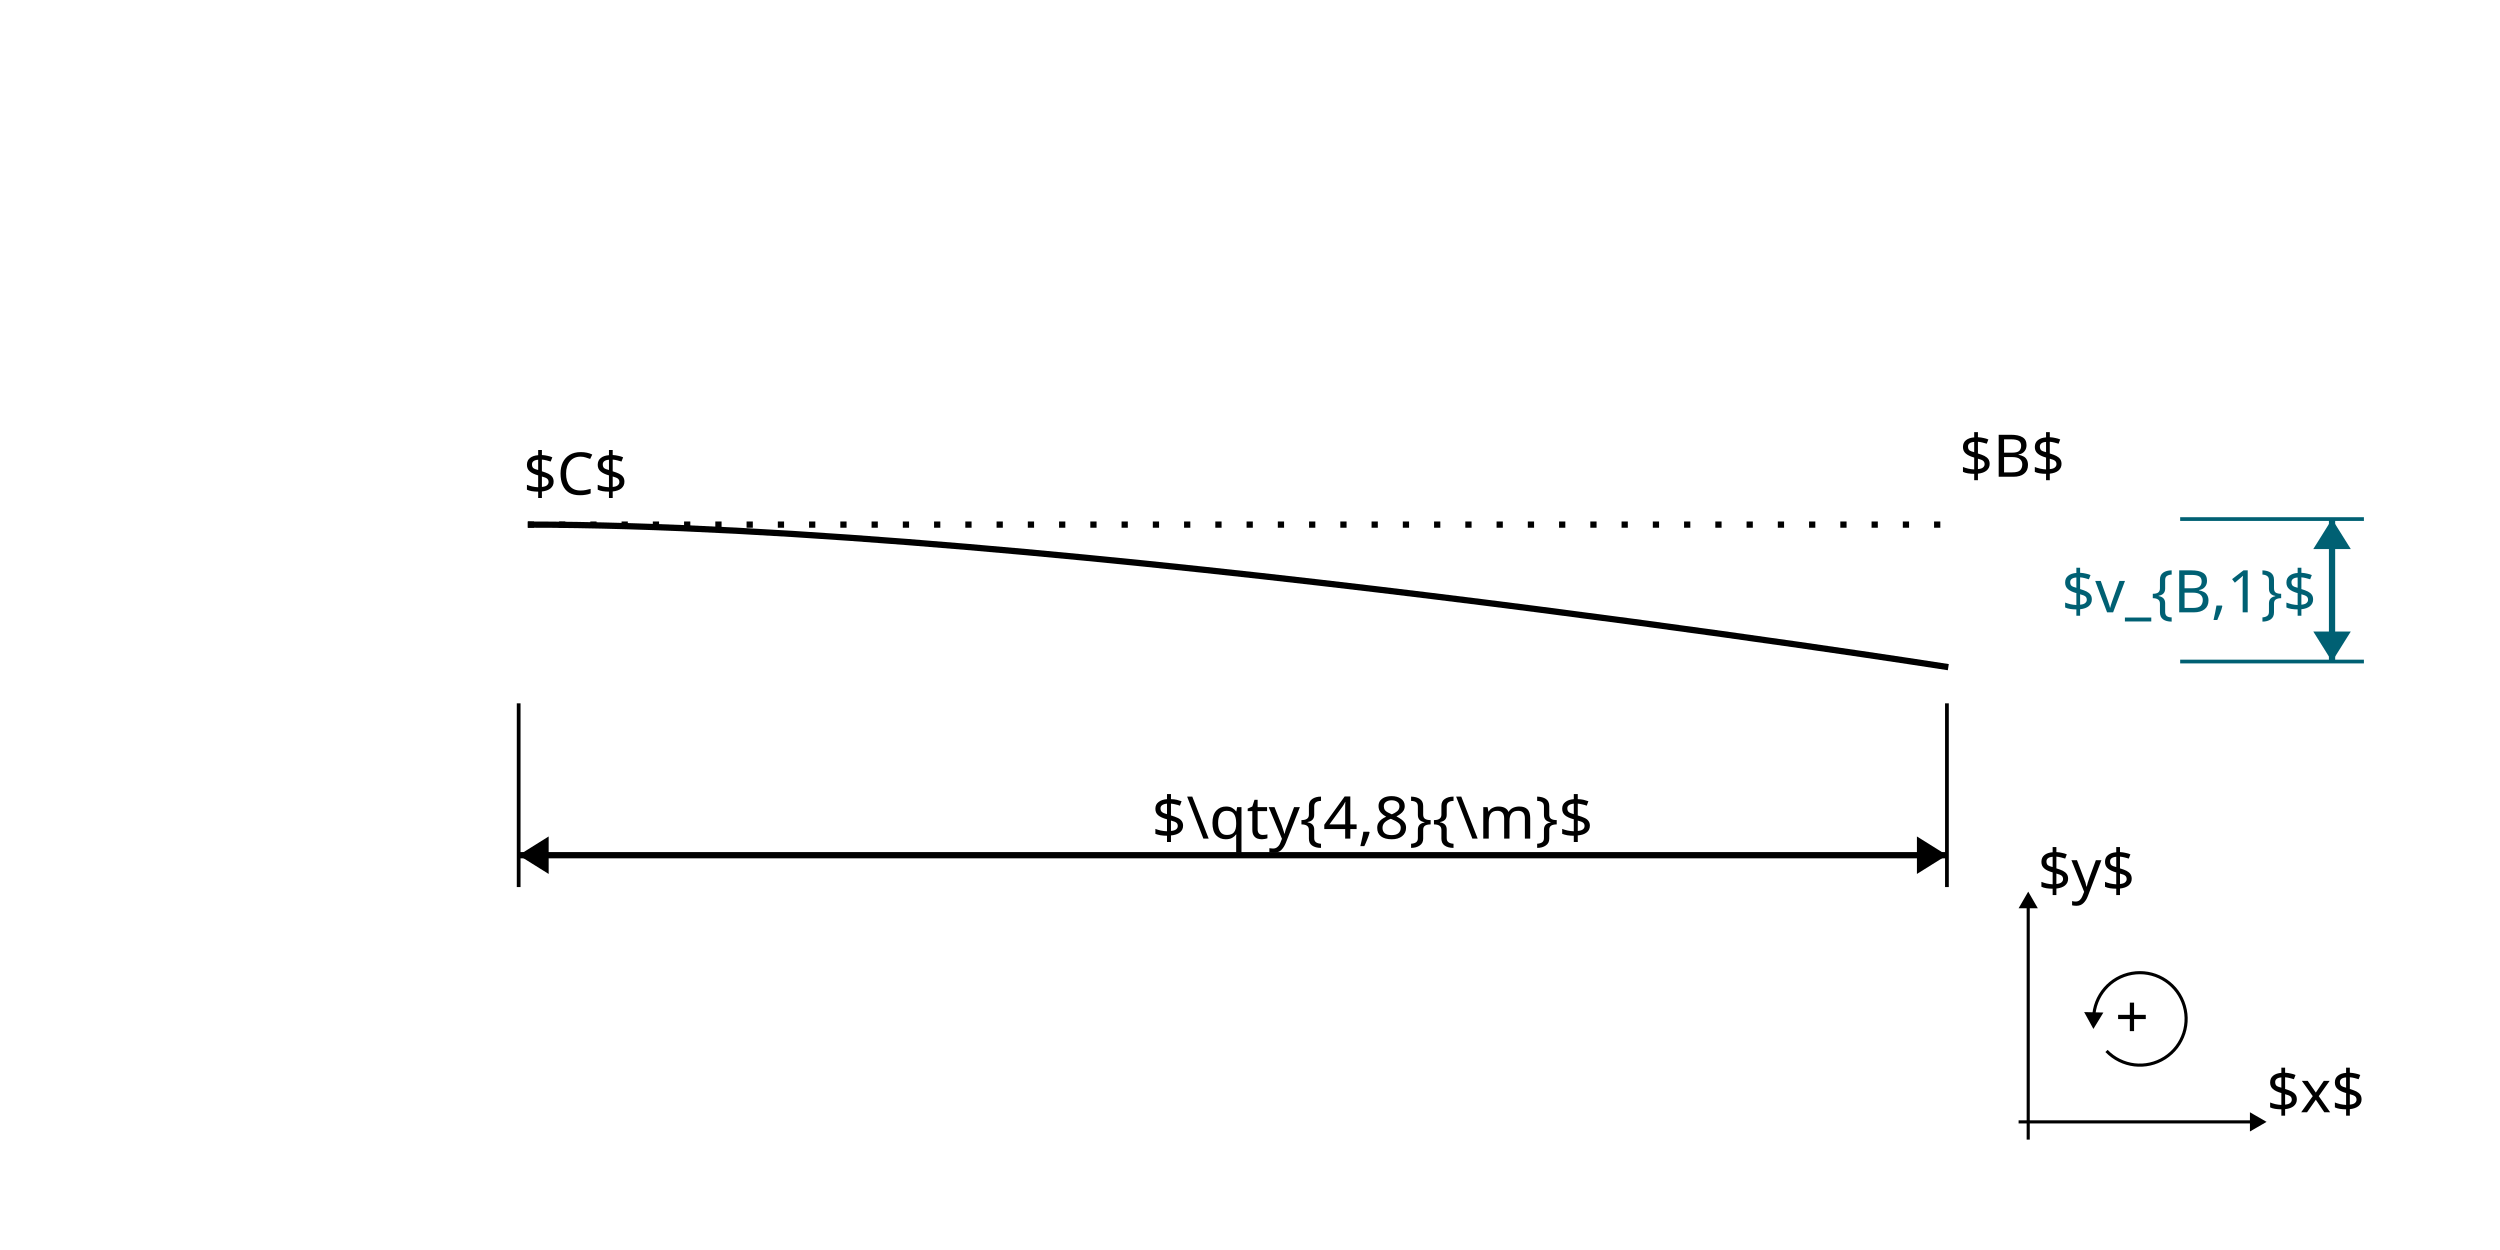
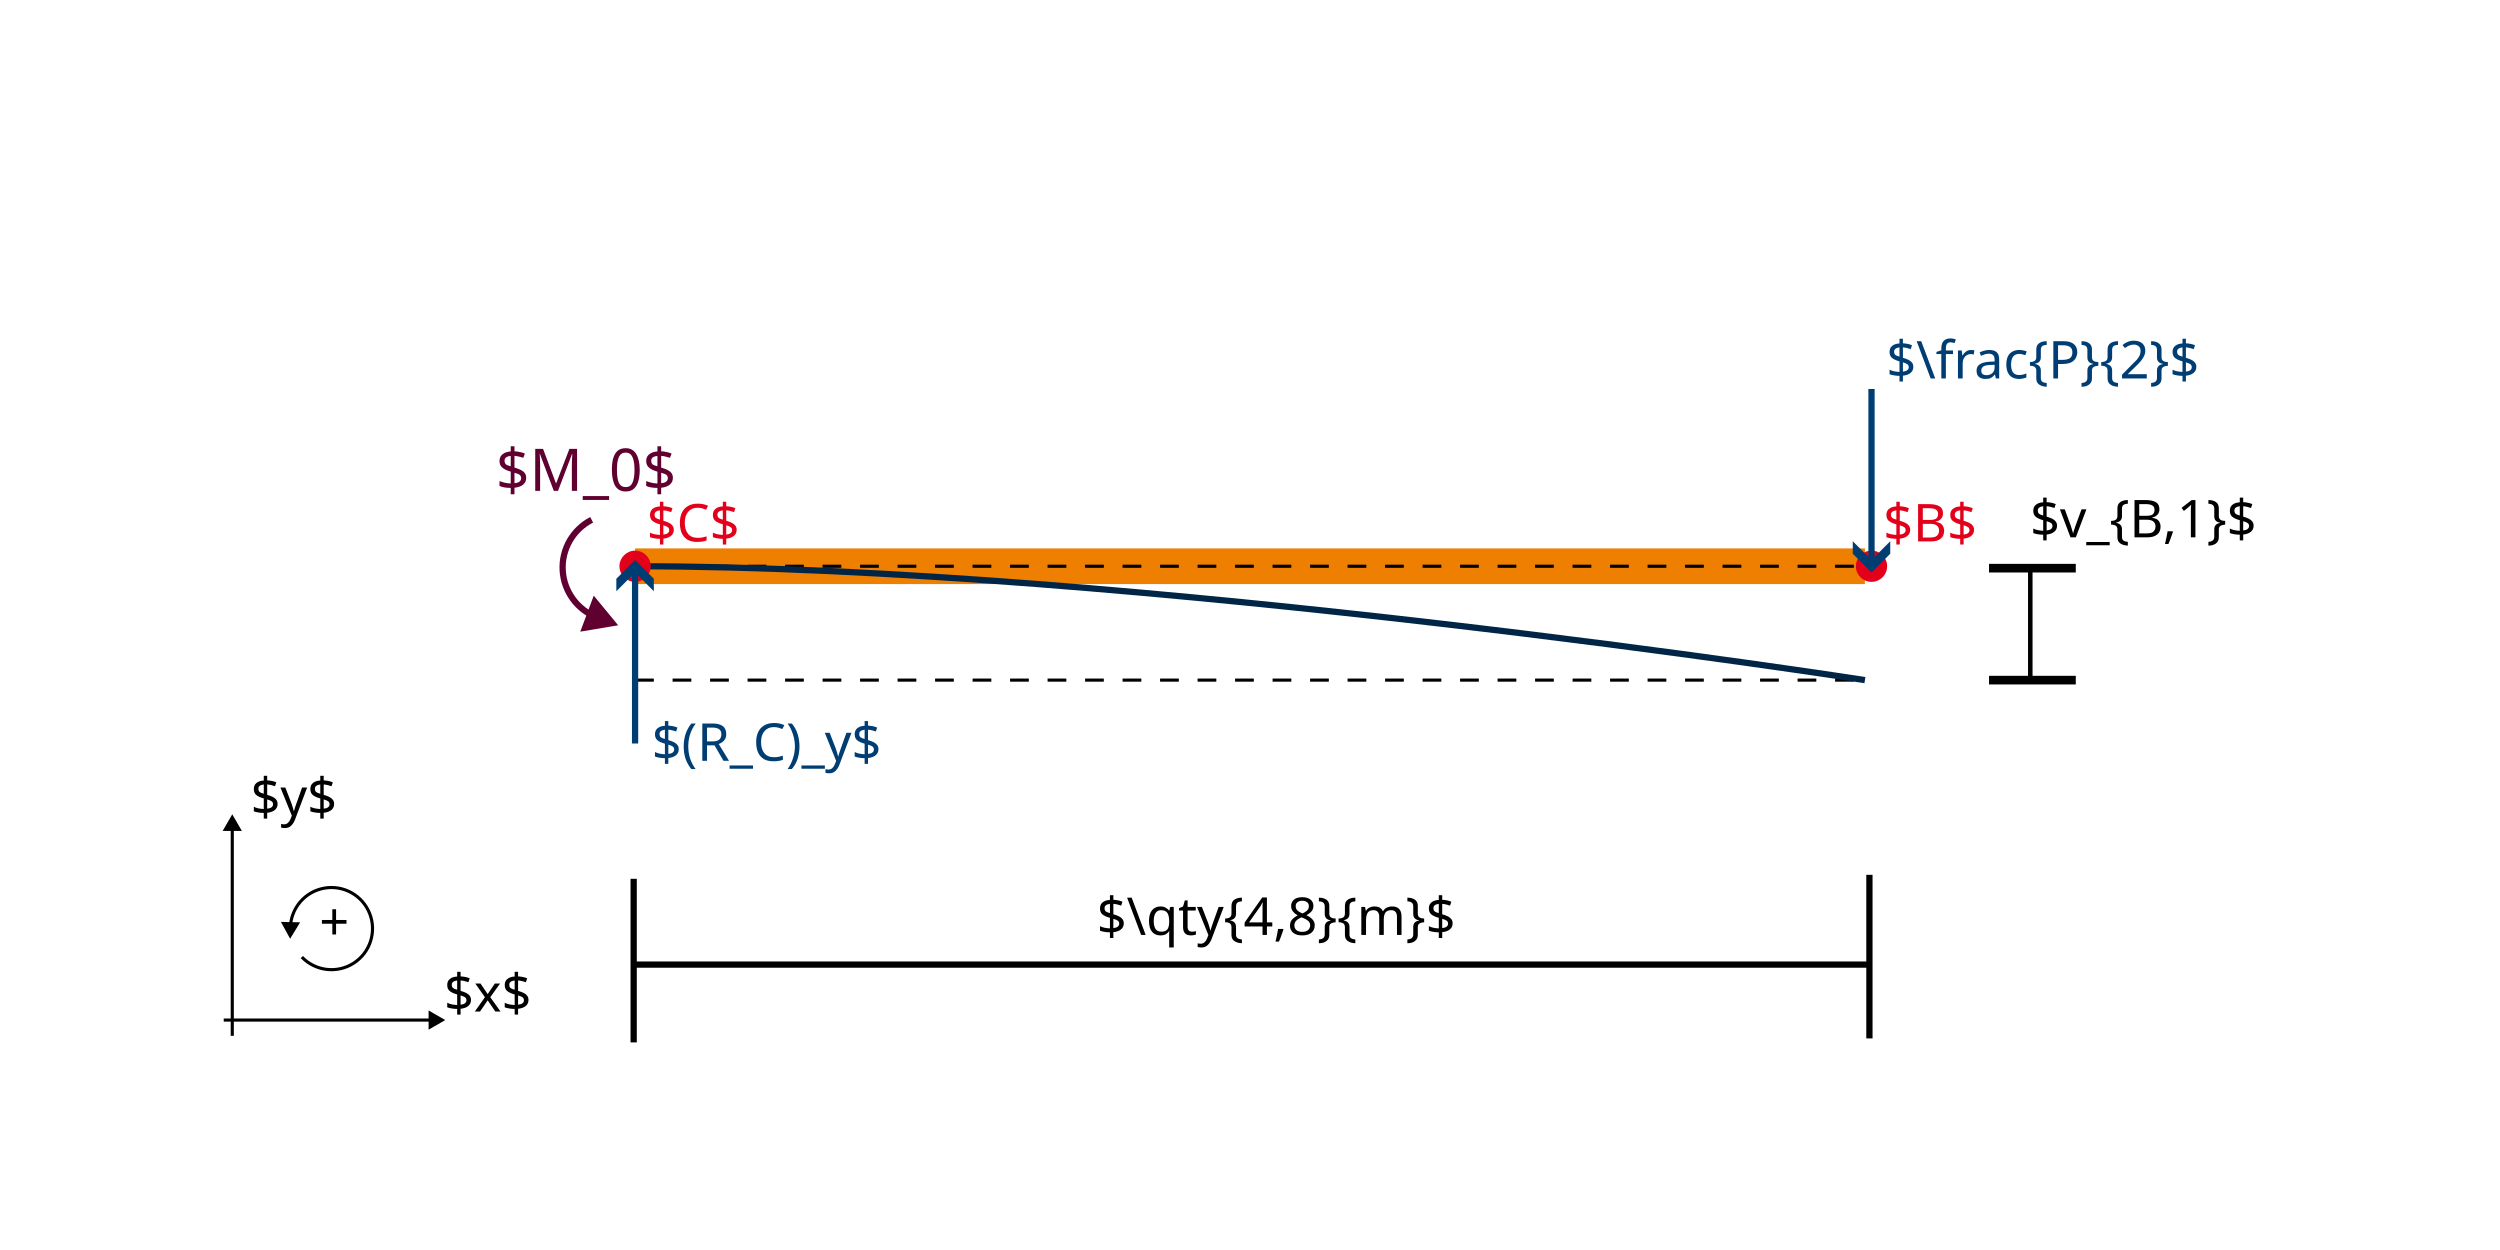
<svg xmlns="http://www.w3.org/2000/svg" xmlns:xlink="http://www.w3.org/1999/xlink" width="240mm" height="120mm" viewBox="0 0 240 120" version="1.1" id="svg8" xml:space="preserve">
  <defs id="defs2">
-     <marker orient="auto" refY="0" refX="0" id="DistanceEnd" style="overflow:visible" markerWidth="1" markerHeight="1" viewBox="0 0 1 1" preserveAspectRatio="xMidYMid">
-       <g transform="scale(0.6)" id="g16">
-         <path d="m 0,-40 v 0" id="path14" />
-         <path d="M 0,0 -8,5 V -5 Z" style="fill:context-stroke;fill-rule:evenodd;stroke:none" id="path15" />
-         <path d="M 0,-8 V 40" style="fill:none;stroke:context-stroke;stroke-width:1;stroke-linecap:square" id="path16" />
-       </g>
-     </marker>
-     <marker orient="auto" refY="0" refX="0" id="DistanceStart" style="overflow:visible" markerWidth="1" markerHeight="1" viewBox="0 0 1 1" preserveAspectRatio="xMidYMid">
-       <g transform="scale(0.6)" id="g13">
-         <path d="m 0,-40 v 0" id="path11" />
-         <path d="M 0,0 8,5 V -5 Z" style="fill:context-stroke;fill-rule:evenodd;stroke:none" id="path12" />
-         <path d="M 0,-8 V 40" style="fill:none;stroke:context-stroke;stroke-width:1;stroke-linecap:square" id="path13" />
-       </g>
-     </marker>
    <linearGradient id="linearGradient8">
      <stop style="stop-color:#000000;stop-opacity:1;" offset="0" id="stop8" />
      <stop style="stop-color:#000000;stop-opacity:0;" offset="1" id="stop9" />
    </linearGradient>
+     <linearGradient xlink:href="#linearGradient8" id="linearGradient9" x1="212.003" y1="264.512" x2="215.464" y2="264.512" gradientUnits="userSpaceOnUse" />
    <marker style="overflow:visible" id="Triangle" refX="0" refY="0" orient="auto-start-reverse" markerWidth="1" markerHeight="1" viewBox="0 0 1 1" preserveAspectRatio="xMidYMid">
      <path transform="scale(0.5)" style="fill:context-stroke;fill-rule:evenodd;stroke:context-stroke;stroke-width:1pt" d="M 5.77,0 -2.88,5 V -5 Z" id="path135" />
    </marker>
    <marker style="overflow:visible" id="Triangle-8" refX="0" refY="0" orient="auto-start-reverse" markerWidth="1" markerHeight="1" viewBox="0 0 1 1" preserveAspectRatio="xMidYMid">
      <path transform="scale(0.5)" style="fill:context-stroke;fill-rule:evenodd;stroke:context-stroke;stroke-width:1pt" d="M 5.77,0 -2.88,5 V -5 Z" id="path135-7" />
    </marker>
-     <linearGradient xlink:href="#linearGradient8" id="linearGradient9" x1="212.003" y1="264.512" x2="215.464" y2="264.512" gradientUnits="userSpaceOnUse" />
-     <marker orient="auto" refY="0" refX="0" id="DistanceStart-7-5-4" style="overflow:visible" markerWidth="1" markerHeight="1" viewBox="0 0 1 1" preserveAspectRatio="xMidYMid">
-       <g transform="scale(0.6)" id="g13-0-2-5">
-         <path d="m 0,-40 v 0" id="path11-0-2-9" />
-         <path d="M 0,0 8,5 V -5 Z" style="fill:context-stroke;fill-rule:evenodd;stroke:none" id="path12-1-7-7" />
-         <path d="M 0,-8 V 40" style="fill:none;stroke:context-stroke;stroke-width:1;stroke-linecap:square" id="path13-0-1-5" />
-       </g>
+     <marker style="overflow:visible" id="Dot-1" refX="0" refY="0" orient="auto" markerWidth="1" markerHeight="1" viewBox="0 0 1 1" preserveAspectRatio="xMidYMid">
+       <path transform="scale(0.5)" style="fill:context-stroke;fill-rule:evenodd;stroke:none" d="M 5,0 C 5,2.76 2.76,5 0,5 -2.76,5 -5,2.76 -5,0 c 0,-2.76 2.3,-5 5,-5 2.76,0 5,2.24 5,5 z" id="path17-9" />
    </marker>
-     <marker orient="auto" refY="0" refX="0" id="DistanceEnd-3-5-3" style="overflow:visible" markerWidth="1" markerHeight="1" viewBox="0 0 1 1" preserveAspectRatio="xMidYMid">
-       <g transform="scale(0.6)" id="g16-0-2-9">
-         <path d="m 0,-40 v 0" id="path14-0-1-0" />
-         <path d="M 0,0 -8,5 V -5 Z" style="fill:context-stroke;fill-rule:evenodd;stroke:none" id="path15-3-1-5" />
-         <path d="M 0,-8 V 40" style="fill:none;stroke:context-stroke;stroke-width:1;stroke-linecap:square" id="path16-8-0-5" />
-       </g>
+     <marker style="overflow:visible" id="Dot-1-1" refX="0" refY="0" orient="auto" markerWidth="1" markerHeight="1" viewBox="0 0 1 1" preserveAspectRatio="xMidYMid">
+       <path transform="scale(0.5)" style="fill:context-stroke;fill-rule:evenodd;stroke:none" d="M 5,0 C 5,2.76 2.76,5 0,5 -2.76,5 -5,2.76 -5,0 c 0,-2.76 2.3,-5 5,-5 2.76,0 5,2.24 5,5 z" id="path17-9-9" />
+     </marker>
+     <marker style="overflow:visible" id="ArrowWideHeavy" refX="0" refY="0" orient="auto-start-reverse" markerWidth="1" markerHeight="1" viewBox="0 0 1 1" preserveAspectRatio="xMidYMid">
+       <path style="fill:context-stroke;fill-rule:evenodd;stroke:none" d="m 1,0 -3,3 h -2 l 3,-3 -3,-3 h 2 z" id="path3" />
+     </marker>
+     <marker style="overflow:visible" id="Triangle-6" refX="0" refY="0" orient="auto-start-reverse" markerWidth="1" markerHeight="1" viewBox="0 0 1 1" preserveAspectRatio="xMidYMid">
+       <path transform="scale(0.5)" style="fill:context-stroke;fill-rule:evenodd;stroke:context-stroke;stroke-width:1pt" d="M 5.77,0 -2.88,5 V -5 Z" id="path135-1" />
+     </marker>
+     <marker style="overflow:visible" id="ArrowWideHeavy-0" refX="0" refY="0" orient="auto-start-reverse" markerWidth="1" markerHeight="1" viewBox="0 0 1 1" preserveAspectRatio="xMidYMid">
+       <path style="fill:context-stroke;fill-rule:evenodd;stroke:none" d="m 1,0 -3,3 h -2 l 3,-3 -3,-3 h 2 z" id="path3-8" />
    </marker>
  </defs>
  <g id="layer1" transform="translate(0,-177)">
    <g id="layer1-7" transform="translate(3.522686,-140.4576)">
-       <text xml:space="preserve" style="font-size:5.644px;font-family:'Noto Sans Inscriptional Parthian';-inkscape-font-specification:'Noto Sans Inscriptional Parthian';text-align:start;writing-mode:lr-tb;direction:ltr;text-anchor:start;fill:#000000;fill-opacity:1;stroke:none;stroke-width:0.6;stroke-miterlimit:35.2;stroke-dasharray:none;stroke-dashoffset:0;stroke-opacity:1" x="214.068" y="424.235" id="text6-5-6">
-         <tspan id="tspan6-0-03" style="fill:#000000;fill-opacity:1;stroke:none;stroke-width:0.6;stroke-dasharray:none" x="214.068" y="424.235">$x$</tspan>
+       <rect style="fill:#ee7f00;fill-opacity:1;stroke:none;stroke-width:0.6;stroke-miterlimit:35.2;stroke-dasharray:none;stroke-dashoffset:0;stroke-opacity:1" id="rect13" width="118.064" height="3.423" x="57.445" y="370.105" />
+       <g id="g18" transform="translate(-136.9865,123.2292)">
+         <text xml:space="preserve" style="font-size:5.014px;font-family:'Noto Sans Inscriptional Parthian';-inkscape-font-specification:'Noto Sans Inscriptional Parthian';text-align:start;writing-mode:lr-tb;direction:ltr;text-anchor:start;fill:#000000;fill-opacity:1;stroke:none;stroke-width:0.6;stroke-miterlimit:35.2;stroke-dasharray:none;stroke-dashoffset:0;stroke-opacity:1" x="176.087" y="291.335" id="text6-5-6">
+           <tspan id="tspan6-0-03" style="fill:#000000;fill-opacity:1;stroke:none;stroke-width:0.6;stroke-dasharray:none" x="176.087" y="291.335">$x$</tspan>
+         </text>
+         <text xml:space="preserve" style="font-size:5.014px;font-family:'Noto Sans Inscriptional Parthian';-inkscape-font-specification:'Noto Sans Inscriptional Parthian';text-align:start;writing-mode:lr-tb;direction:ltr;text-anchor:start;fill:#000000;fill-opacity:1;stroke:none;stroke-width:0.6;stroke-miterlimit:35.2;stroke-dasharray:none;stroke-dashoffset:0;stroke-opacity:1" x="157.521" y="272.521" id="text6-5-6-5">
+           <tspan id="tspan6-0-03-9" style="fill:#000000;fill-opacity:1;stroke:none;stroke-width:0.6;stroke-dasharray:none" x="157.521" y="272.521">$y$</tspan>
+         </text>
+         <path style="fill:#000000;fill-opacity:1;stroke:#000000;stroke-width:0.3;stroke-miterlimit:35.2;stroke-dasharray:none;stroke-dashoffset:0;stroke-opacity:1;marker-end:url(#Triangle)" d="M 155.761,293.667 V 273.467" id="path10" />
+         <path style="fill:#000000;fill-opacity:1;stroke:#000000;stroke-width:0.3;stroke-miterlimit:35.2;stroke-dasharray:none;stroke-dashoffset:0;stroke-opacity:1;marker-end:url(#Triangle-8)" d="m 154.941,292.155 h 20.2" id="path7-0" />
+         <path style="fill:none;fill-opacity:1;stroke:#000000;stroke-width:0.3;stroke-miterlimit:35.2;stroke-dasharray:none;stroke-dashoffset:0;stroke-opacity:1;marker-start:url(#Triangle)" id="path11" d="m 161.341,283.283 a 3.944,3.944 0 0 1 3.26,-3.793 3.944,3.944 0 0 1 4.358,2.454 3.944,3.944 0 0 1 -1.553,4.754 3.944,3.944 0 0 1 -4.966,-0.592" />
+         <text xml:space="preserve" style="font-size:5.014px;font-family:'Noto Sans Inscriptional Parthian';-inkscape-font-specification:'Noto Sans Inscriptional Parthian';text-align:start;writing-mode:lr-tb;direction:ltr;text-anchor:start;fill:#000000;fill-opacity:1;stroke:none;stroke-width:0.3;stroke-miterlimit:35.2;stroke-dasharray:none;stroke-dashoffset:0;stroke-opacity:1" x="164.118" y="284.501" id="text8">
+           <tspan id="tspan8" style="fill:#000000;fill-opacity:1;stroke:none;stroke-width:0.3" x="164.118" y="284.501">+</tspan>
+         </text>
+       </g>
+       <path style="fill-opacity:1;stroke:#000000;stroke-width:0.6;stroke-miterlimit:35.2;stroke-dasharray:none;stroke-opacity:1" d="m 57.31,401.823 v 8.236 7.469" id="path12" />
+       <path style="fill-opacity:1;stroke:#000000;stroke-width:0.6;stroke-miterlimit:35.2;stroke-dasharray:none;stroke-opacity:1" d="m 175.942,401.44 v 8.236 7.469" id="path4-6" />
+       <text xml:space="preserve" style="font-size:5.014px;font-family:'Noto Sans Inscriptional Parthian';-inkscape-font-specification:'Noto Sans Inscriptional Parthian';text-align:start;writing-mode:lr-tb;direction:ltr;text-anchor:start;fill:#000000;fill-opacity:1;stroke:none;stroke-width:0.6;stroke-miterlimit:35.2;stroke-dasharray:none;stroke-opacity:1" x="101.764" y="407.212" id="text4-8-3-0-7">
+         <tspan id="tspan4-2-5-2-3" style="fill:#000000;fill-opacity:1;stroke:none;stroke-width:0.6" x="101.764" y="407.212">$\qty{4,8}{m}$</tspan>
      </text>
-       <text xml:space="preserve" style="font-size:5.644px;font-family:'Noto Sans Inscriptional Parthian';-inkscape-font-specification:'Noto Sans Inscriptional Parthian';text-align:start;writing-mode:lr-tb;direction:ltr;text-anchor:start;fill:#000000;fill-opacity:1;stroke:none;stroke-width:0.6;stroke-miterlimit:35.2;stroke-dasharray:none;stroke-dashoffset:0;stroke-opacity:1" x="192.109" y="403.055" id="text6-5-6-5">
-         <tspan id="tspan6-0-03-9" style="fill:#000000;fill-opacity:1;stroke:none;stroke-width:0.6;stroke-dasharray:none" x="192.109" y="403.055">$y$</tspan>
+       <path style="fill:#000000;fill-opacity:1;stroke:#000000;stroke-width:0.3;stroke-miterlimit:35.2;stroke-dasharray:1.8, 1.8;stroke-dashoffset:0;stroke-opacity:1" d="M 57.445,371.817 H 175.509" id="path13" />
+       <path style="fill:#000000;fill-opacity:1;stroke:#000000;stroke-width:0.3;stroke-miterlimit:35.2;stroke-dasharray:1.8, 1.8;stroke-dashoffset:0;stroke-opacity:1" d="M 57.445,382.749 H 175.509" id="path9-9" />
+       <g id="g10" transform="matrix(0.8883173,0,0,1.692616,170.5597,-12.34216)" style="stroke-width:0.816">
+         <path style="fill-opacity:1;stroke:#000000;stroke-width:0.489;stroke-miterlimit:35.2;stroke-dasharray:none;stroke-opacity:1" d="M 28.36,227.071 H 23.443 18.984" id="path4-61-7" />
+         <path style="fill-opacity:1;stroke:#000000;stroke-width:0.489;stroke-miterlimit:35.2;stroke-dasharray:none;stroke-opacity:1" d="M 28.36,233.421 H 23.443 18.984" id="path4-61-7-2" />
+         <path style="fill:#000000;fill-opacity:1;stroke:#000000;stroke-width:0.489;stroke-miterlimit:35.2;stroke-dasharray:none;stroke-dashoffset:0;stroke-opacity:1" d="m 23.443,227.071 v 6.35" id="path14" />
+       </g>
+       <text xml:space="preserve" style="font-size:5.014px;font-family:'Noto Sans Inscriptional Parthian';-inkscape-font-specification:'Noto Sans Inscriptional Parthian';text-align:start;writing-mode:lr-tb;direction:ltr;text-anchor:start;fill:#000000;fill-opacity:1;stroke:none;stroke-width:0.6;stroke-miterlimit:35.2;stroke-dasharray:none;stroke-dashoffset:0;stroke-opacity:1" x="191.359" y="369.04" id="text10">
+         <tspan id="tspan10" style="stroke:none;stroke-width:0.6" x="191.359" y="369.04">$v_{B,1}$</tspan>
      </text>
-       <path style="fill:#000000;fill-opacity:1;stroke:#000000;stroke-width:0.6;stroke-miterlimit:35.2;stroke-dasharray:none;stroke-dashoffset:0;stroke-opacity:1;marker-start:url(#DistanceStart-7-5-4);marker-end:url(#DistanceEnd-3-5-3)" d="M 183.382,399.557 H 46.269" id="path6-6-8-3" />
-       <text xml:space="preserve" style="font-size:5.749px;font-family:'Noto Sans Inscriptional Parthian';-inkscape-font-specification:'Noto Sans Inscriptional Parthian';text-align:start;writing-mode:lr-tb;direction:ltr;text-anchor:start;fill:#000000;fill-opacity:1;stroke:none;stroke-width:0.6;stroke-miterlimit:35.2;stroke-dasharray:none;stroke-dashoffset:0;stroke-opacity:1" x="105.073" y="405.37" id="text7-4-7-2" transform="scale(1.018598,0.9817419)">
-         <tspan id="tspan7-0-6-6" style="stroke:none;stroke-width:0.6" x="105.073" y="405.37">$\qty{4,8}{\m}$</tspan>
+       <path style="fill:#8bad3f;fill-opacity:1;stroke:#000000;stroke-width:0.6;stroke-miterlimit:35.2;stroke-dasharray:none;stroke-dashoffset:0;stroke-opacity:1" d="M 57.31,410.059 H 175.942" id="path15" />
+       <path style="fill:none;stroke:#002546;stroke-width:0.6;stroke-miterlimit:35.2" d="m 57.445,371.817 c 47.818,0 118.064,10.932 118.064,10.932" id="path1" />
+       <text xml:space="preserve" style="font-size:5.014px;font-family:'Noto Sans Inscriptional Parthian';-inkscape-font-specification:'Noto Sans Inscriptional Parthian';text-align:start;writing-mode:lr-tb;direction:ltr;text-anchor:start;fill:#e2001a;fill-opacity:1;stroke:none;stroke-width:0.6;stroke-miterlimit:35.2;stroke-dasharray:none;stroke-dashoffset:0;stroke-opacity:1" x="177.262" y="369.433" id="text6-5-1-4-9">
+         <tspan id="tspan6-0-0-7-1" style="fill:#e2001a;fill-opacity:1;stroke:none;stroke-width:0.6;stroke-dasharray:none" x="177.262" y="369.433">$B$</tspan>
      </text>
-       <path style="fill:#000000;fill-opacity:1;stroke:#000000;stroke-width:0.3;stroke-miterlimit:35.2;stroke-dasharray:none;stroke-dashoffset:0;stroke-opacity:1;marker-end:url(#Triangle)" d="M 191.186,426.86 V 404.12" id="path7" />
-       <path style="fill:#000000;fill-opacity:1;stroke:#000000;stroke-width:0.3;stroke-miterlimit:35.2;stroke-dasharray:none;stroke-dashoffset:0;stroke-opacity:1;marker-end:url(#Triangle-8)" d="m 190.263,425.158 h 22.74" id="path7-0" />
-       <path style="fill:none;fill-opacity:1;stroke:#000000;stroke-width:0.3;stroke-miterlimit:35.2;stroke-dasharray:none;stroke-dashoffset:0;stroke-opacity:1;marker-start:url(#Triangle)" id="path8" d="m 197.468,415.171 a 4.44,4.44 0 0 1 3.67,-4.27 4.44,4.44 0 0 1 4.906,2.763 4.44,4.44 0 0 1 -1.749,5.352 4.44,4.44 0 0 1 -5.591,-0.666" />
-       <text xml:space="preserve" style="font-size:5.644px;font-family:'Noto Sans Inscriptional Parthian';-inkscape-font-specification:'Noto Sans Inscriptional Parthian';text-align:start;writing-mode:lr-tb;direction:ltr;text-anchor:start;fill:#000000;fill-opacity:1;stroke:none;stroke-width:0.3;stroke-miterlimit:35.2;stroke-dasharray:none;stroke-dashoffset:0;stroke-opacity:1" x="199.536" y="417.07" id="text8">
-         <tspan id="tspan8" style="fill:#000000;fill-opacity:1;stroke:none;stroke-width:0.3" x="199.536" y="417.07">+</tspan>
+       <path style="fill:#00aba4;stroke:#e2001a;stroke-width:0.6;stroke-miterlimit:35.2;stroke-opacity:1;marker-end:url(#Dot-1)" d="m 174.877,371.817 h 1.265" id="path1-0" />
+       <text xml:space="preserve" style="font-size:5.014px;font-family:'Noto Sans Inscriptional Parthian';-inkscape-font-specification:'Noto Sans Inscriptional Parthian';text-align:start;writing-mode:lr-tb;direction:ltr;text-anchor:start;fill:#e2001a;fill-opacity:1;stroke:none;stroke-width:0.6;stroke-miterlimit:35.2;stroke-dasharray:none;stroke-dashoffset:0;stroke-opacity:1" x="58.566" y="369.433" id="text6-5-1-4-9-4">
+         <tspan id="tspan6-0-0-7-1-5" style="fill:#e2001a;fill-opacity:1;stroke:none;stroke-width:0.6;stroke-dasharray:none" x="58.566" y="369.433">$C$</tspan>
      </text>
-       <text xml:space="preserve" style="font-size:5.644px;font-family:'Noto Sans Inscriptional Parthian';-inkscape-font-specification:'Noto Sans Inscriptional Parthian';text-align:start;writing-mode:lr-tb;direction:ltr;text-anchor:start;fill:#006073;fill-opacity:1;stroke:none;stroke-width:0.6;stroke-miterlimit:35.2;stroke-opacity:1" x="194.387" y="376.242" id="text4-6-7">
-         <tspan id="tspan4-7-1" style="fill:#006073;fill-opacity:1;stroke:none;stroke-width:0.6;stroke-opacity:1" x="194.387" y="376.242">$v_{B,1}$</tspan>
+       <path style="fill:#00aba4;stroke:#e2001a;stroke-width:0.6;stroke-miterlimit:35.2;stroke-opacity:1;marker-end:url(#Dot-1-1)" d="m 56.18,371.817 h 1.265" id="path1-0-8" />
+       <path style="fill:none;stroke:#003d73;stroke-width:0.6;stroke-miterlimit:35.2;stroke-dasharray:none;stroke-opacity:1;marker-start:url(#ArrowWideHeavy)" d="m 57.445,371.817 v 17.017" id="path2" />
+       <text xml:space="preserve" style="font-size:5.014px;font-family:'Noto Sans Inscriptional Parthian';-inkscape-font-specification:'Noto Sans Inscriptional Parthian';text-align:start;writing-mode:lr-tb;direction:ltr;text-anchor:start;fill:#003d73;fill-opacity:1;stroke:none;stroke-width:0.6;stroke-miterlimit:35.2;stroke-dasharray:none;stroke-dashoffset:0;stroke-opacity:1" x="59.044" y="390.491" id="text6-5-1">
+         <tspan id="tspan6-0-0" style="fill:#003d73;fill-opacity:1;stroke:none;stroke-width:0.6;stroke-dasharray:none" x="59.044" y="390.491">$(R_C)_y$</tspan>
      </text>
-       <text xml:space="preserve" style="font-size:5.644px;font-family:'Noto Sans Inscriptional Parthian';-inkscape-font-specification:'Noto Sans Inscriptional Parthian';text-align:start;writing-mode:lr-tb;direction:ltr;text-anchor:start;fill:#000000;fill-opacity:1;stroke:none;stroke-width:0.6;stroke-miterlimit:35.2" x="46.72" y="364.937" id="text4-1-5">
-         <tspan id="tspan4-0-1" style="fill:#000000;fill-opacity:1;stroke:none;stroke-width:0.6" x="46.72" y="364.937">$C$</tspan>
+       <path style="fill:none;fill-opacity:1;stroke:#600030;stroke-width:0.6;stroke-miterlimit:35.2;stroke-dasharray:none;stroke-dashoffset:0;stroke-opacity:1;marker-start:url(#Triangle-6)" id="path20" d="m -53.827,-376.741 a 5.138,5.138 0 0 1 3.33,4.512 5.138,5.138 0 0 1 -2.78,4.87" transform="scale(-1)" />
+       <text xml:space="preserve" style="font-size:5.644px;font-family:'Noto Sans Inscriptional Parthian';-inkscape-font-specification:'Noto Sans Inscriptional Parthian';text-align:start;writing-mode:lr-tb;direction:ltr;text-anchor:start;fill:#600030;fill-opacity:1;stroke:none;stroke-width:0.6;stroke-miterlimit:35.2;stroke-dasharray:none;stroke-dashoffset:0;stroke-opacity:1" x="44.086" y="364.579" id="text20">
+         <tspan id="tspan20" style="fill:#600030;fill-opacity:1;stroke:none;stroke-width:0.6" x="44.086" y="364.579">$M_0$</tspan>
      </text>
-       <text xml:space="preserve" style="font-size:5.644px;font-family:'Noto Sans Inscriptional Parthian';-inkscape-font-specification:'Noto Sans Inscriptional Parthian';text-align:start;writing-mode:lr-tb;direction:ltr;text-anchor:start;fill:#000000;fill-opacity:1;stroke:none;stroke-width:0.6;stroke-miterlimit:35.2" x="184.578" y="363.23" id="text4-1-6-58">
-         <tspan id="tspan4-0-5-5" style="fill:#000000;fill-opacity:1;stroke:none;stroke-width:0.6" x="184.578" y="363.23">$B$</tspan>
+       <path style="fill:none;stroke:#003d73;stroke-width:0.6;stroke-miterlimit:35.2;stroke-dasharray:none;stroke-opacity:1;marker-start:url(#ArrowWideHeavy-0)" d="M 176.142,371.817 V 354.8" id="path2-9" />
+       <text xml:space="preserve" style="font-size:5.014px;font-family:'Noto Sans Inscriptional Parthian';-inkscape-font-specification:'Noto Sans Inscriptional Parthian';text-align:start;writing-mode:lr-tb;direction:ltr;text-anchor:start;fill:#003d73;fill-opacity:1;stroke:none;stroke-width:0.6;stroke-miterlimit:35.2;stroke-dasharray:none;stroke-dashoffset:0;stroke-opacity:1" x="177.562" y="353.791" id="text6-5-1-7">
+         <tspan id="tspan6-0-0-9" style="fill:#003d73;fill-opacity:1;stroke:none;stroke-width:0.6;stroke-dasharray:none" x="177.562" y="353.791">$\frac{P}{2}$</tspan>
      </text>
-       <path style="fill:#000000;fill-opacity:1;stroke:#000000;stroke-width:0.6;stroke-miterlimit:35.2;stroke-dasharray:0.6, 2.4;stroke-dashoffset:0;stroke-opacity:1" d="m 47.148,367.82 h 62.33 75.551" id="path6-3" />
-       <path style="fill:#000000;fill-opacity:1;stroke:#006073;stroke-width:0.6;stroke-miterlimit:35.2;stroke-dasharray:none;stroke-dashoffset:0;stroke-opacity:1;marker-start:url(#DistanceStart);marker-end:url(#DistanceEnd)" d="m 220.353,367.287 v 13.676" id="path10" />
-       <path style="fill:none;stroke:#000000;stroke-width:0.6;stroke-miterlimit:35.2;stroke-opacity:1" d="m 47.148,367.82 c 49.353,0 136.367,13.685 136.367,13.685" id="path19" />
    </g>
  </g>
</svg>
